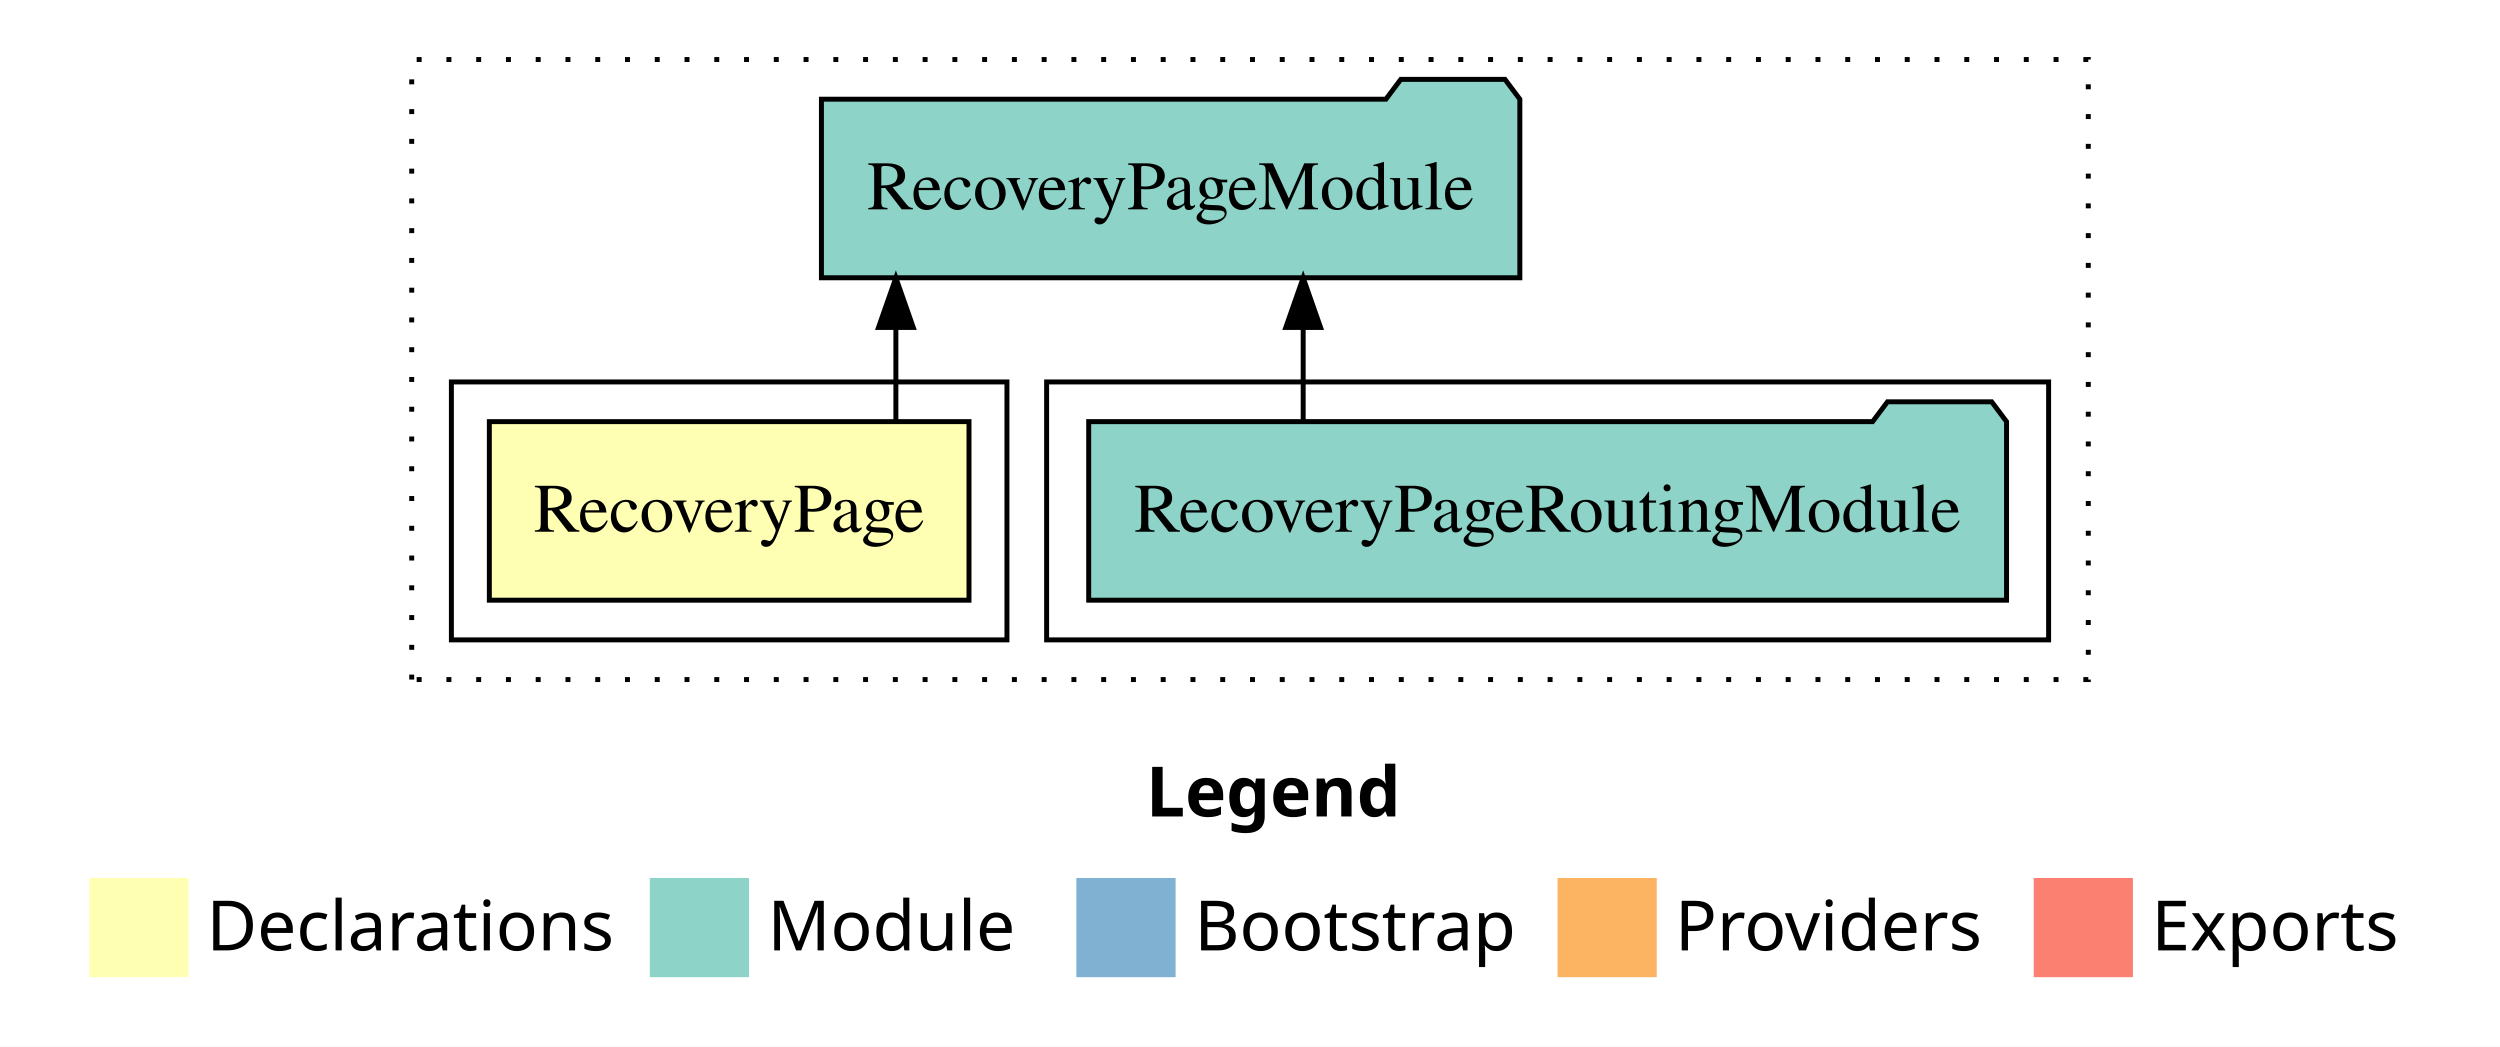
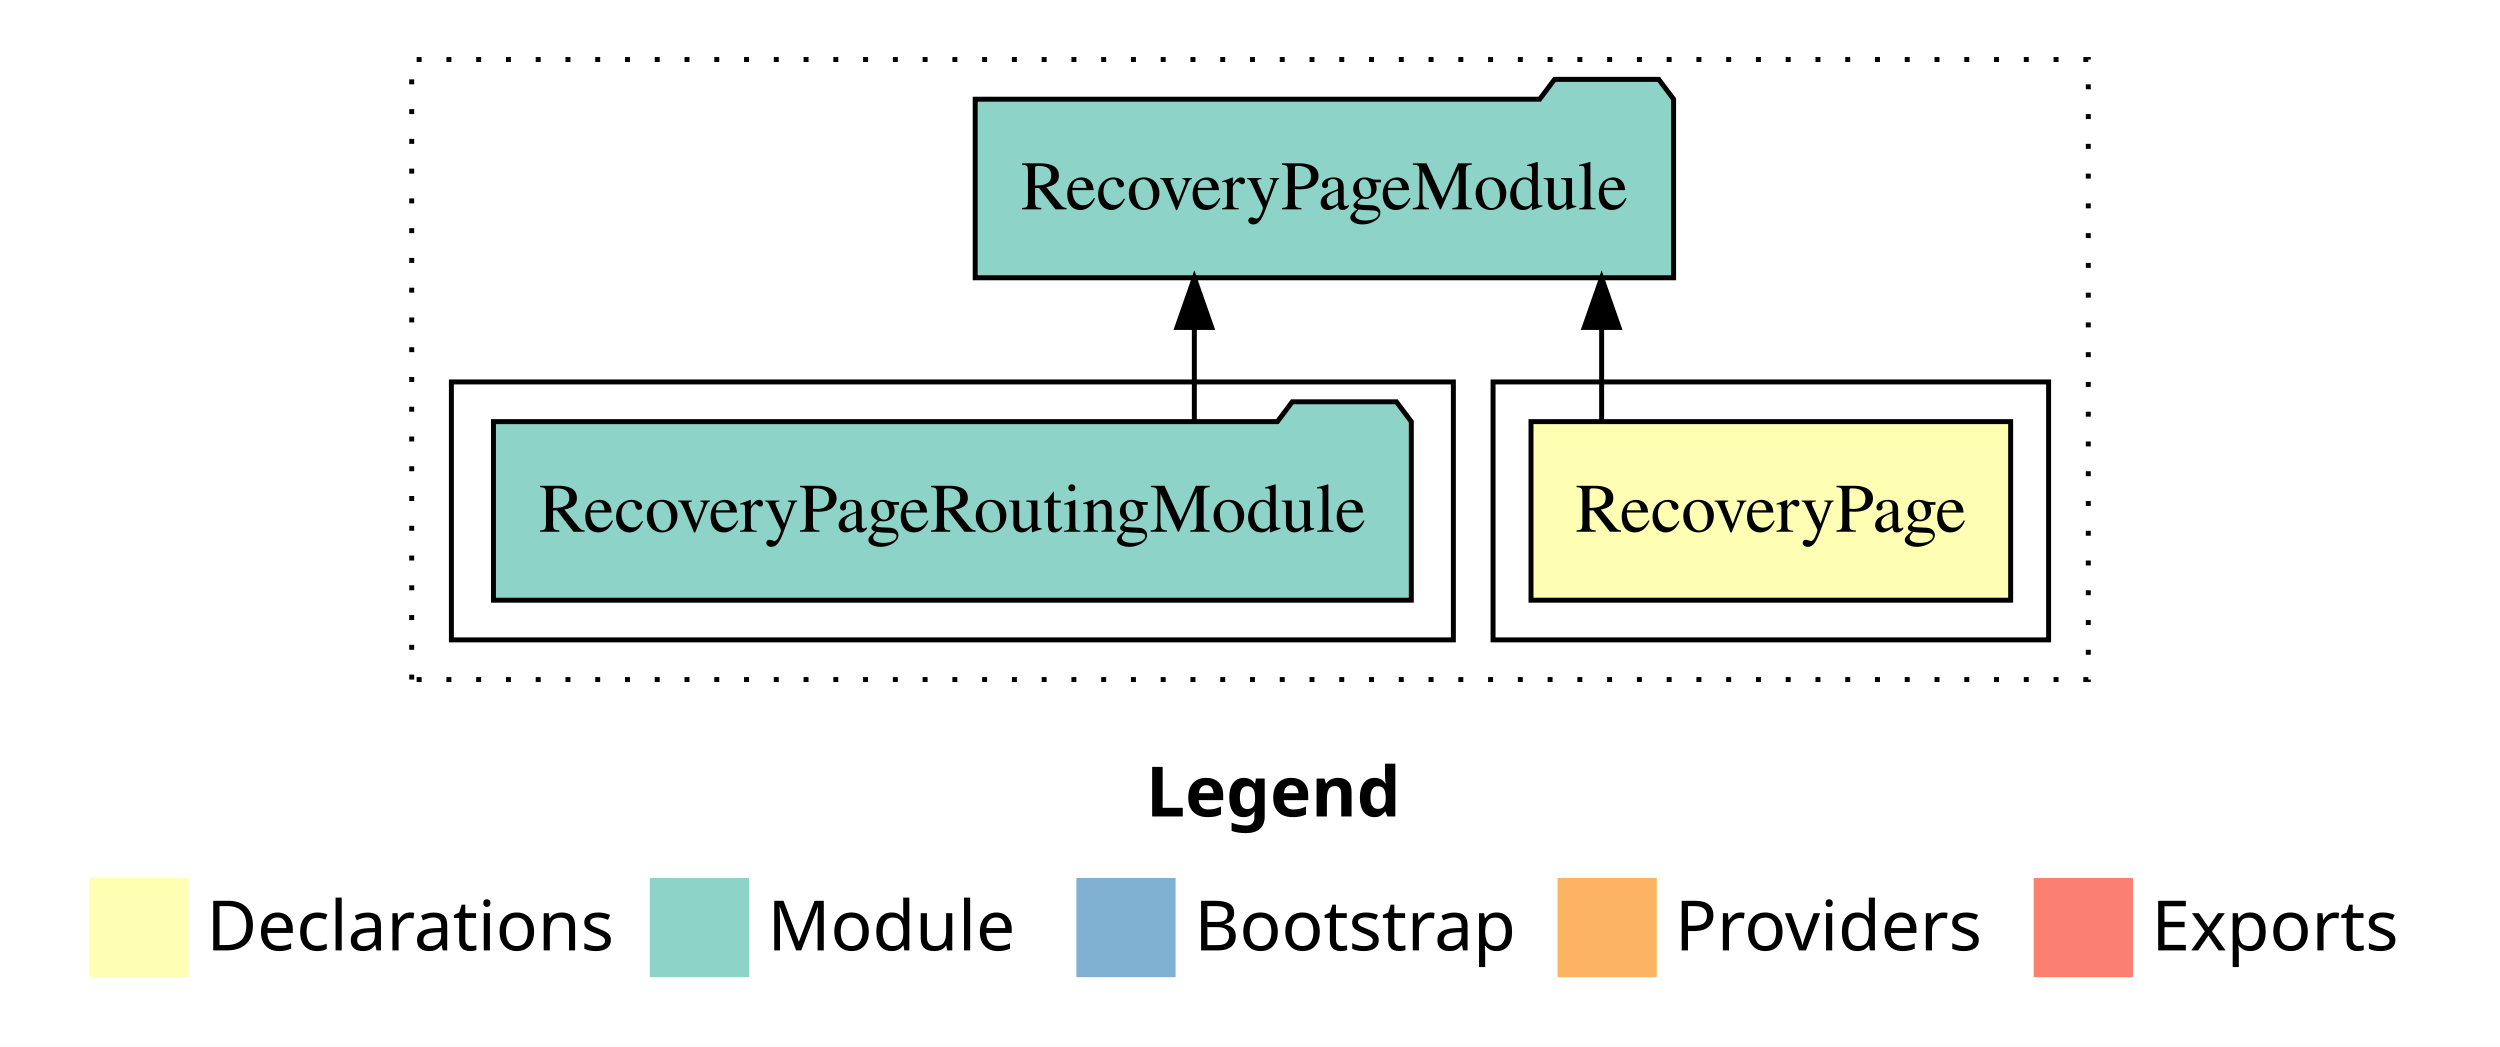
<svg xmlns="http://www.w3.org/2000/svg" width="504pt" height="211pt" viewBox="0.00 0.00 504.00 211.00">
  <g id="graph0" class="graph" transform="scale(1 1) rotate(0) translate(4 207)">
    <polygon fill="white" stroke="transparent" points="-4,4 -4,-207 500,-207 500,4 -4,4" />
    <text text-anchor="start" x="227.01" y="-42.4" font-family="Times-12" font-weight="bold" font-size="14.00">Legend</text>
    <polygon fill="#ffffb3" stroke="transparent" points="14,-10 14,-30 34,-30 34,-10 14,-10" />
    <text text-anchor="start" x="37.63" y="-15.4" font-family="Times-12" font-size="14.00">  Declarations</text>
    <polygon fill="#8dd3c7" stroke="transparent" points="127,-10 127,-30 147,-30 147,-10 127,-10" />
    <text text-anchor="start" x="150.73" y="-15.4" font-family="Times-12" font-size="14.00">  Module</text>
    <polygon fill="#80b1d3" stroke="transparent" points="213,-10 213,-30 233,-30 233,-10 213,-10" />
    <text text-anchor="start" x="236.78" y="-15.4" font-family="Times-12" font-size="14.00">  Bootstrap</text>
    <polygon fill="#fdb462" stroke="transparent" points="310,-10 310,-30 330,-30 330,-10 310,-10" />
    <text text-anchor="start" x="333.67" y="-15.4" font-family="Times-12" font-size="14.00">  Providers</text>
    <polygon fill="#fb8072" stroke="transparent" points="406,-10 406,-30 426,-30 426,-10 406,-10" />
    <text text-anchor="start" x="429.73" y="-15.4" font-family="Times-12" font-size="14.00">  Exports</text>
    <g id="clust1" class="cluster">
      <polygon fill="none" stroke="black" stroke-dasharray="1,5" points="79,-70 79,-195 417,-195 417,-70 79,-70" />
    </g>
+     <g id="clust2" class="cluster">
+       <polygon fill="none" stroke="black" points="297,-78 297,-130 409,-130 409,-78 297,-78" />
+     </g>
    <g id="clust4" class="cluster">
-       <polygon fill="none" stroke="black" points="207,-78 207,-130 409,-130 409,-78 207,-78" />
-     </g>
-     <g id="clust2" class="cluster">
-       <polygon fill="none" stroke="black" points="87,-78 87,-130 199,-130 199,-78 87,-78" />
+       <polygon fill="none" stroke="black" points="87,-78 87,-130 289,-130 289,-78 87,-78" />
    </g>
    <g id="node1" class="node">
-       <polygon fill="#ffffb3" stroke="black" points="191.35,-122 94.65,-122 94.65,-86 191.35,-86 191.35,-122" />
-       <text text-anchor="middle" x="143" y="-99.8" font-family="Times,serif" font-size="14.00">RecoveryPage</text>
+       <polygon fill="#ffffb3" stroke="black" points="401.35,-122 304.65,-122 304.65,-86 401.35,-86 401.35,-122" />
+       <text text-anchor="middle" x="353" y="-99.8" font-family="Times,serif" font-size="14.00">RecoveryPage</text>
    </g>
    <g id="node2" class="node">
-       <polygon fill="#8dd3c7" stroke="black" points="302.4,-187 299.4,-191 278.4,-191 275.4,-187 161.6,-187 161.6,-151 302.4,-151 302.4,-187" />
-       <text text-anchor="middle" x="232" y="-164.8" font-family="Times,serif" font-size="14.00">RecoveryPageModule</text>
+       <polygon fill="#8dd3c7" stroke="black" points="333.4,-187 330.4,-191 309.4,-191 306.4,-187 192.6,-187 192.6,-151 333.4,-151 333.4,-187" />
+       <text text-anchor="middle" x="263" y="-164.8" font-family="Times,serif" font-size="14.00">RecoveryPageModule</text>
    </g>
    <g id="edge1" class="edge">
-       <path fill="none" stroke="black" d="M176.61,-122.11C176.61,-122.11 176.61,-140.99 176.61,-140.99" />
-       <polygon fill="black" stroke="black" points="173.11,-140.99 176.61,-150.99 180.11,-140.99 173.11,-140.99" />
+       <path fill="none" stroke="black" d="M318.89,-122.11C318.89,-122.11 318.89,-140.99 318.89,-140.99" />
+       <polygon fill="black" stroke="black" points="315.39,-140.99 318.89,-150.99 322.39,-140.99 315.39,-140.99" />
    </g>
    <g id="node3" class="node">
-       <polygon fill="#8dd3c7" stroke="black" points="400.52,-122 397.52,-126 376.52,-126 373.52,-122 215.48,-122 215.48,-86 400.52,-86 400.52,-122" />
-       <text text-anchor="middle" x="308" y="-99.8" font-family="Times,serif" font-size="14.00">RecoveryPageRoutingModule</text>
+       <polygon fill="#8dd3c7" stroke="black" points="280.52,-122 277.52,-126 256.52,-126 253.52,-122 95.48,-122 95.48,-86 280.52,-86 280.52,-122" />
+       <text text-anchor="middle" x="188" y="-99.8" font-family="Times,serif" font-size="14.00">RecoveryPageRoutingModule</text>
    </g>
    <g id="edge2" class="edge">
-       <path fill="none" stroke="black" d="M258.72,-122.11C258.72,-122.11 258.72,-140.99 258.72,-140.99" />
-       <polygon fill="black" stroke="black" points="255.22,-140.99 258.72,-150.99 262.22,-140.99 255.22,-140.99" />
+       <path fill="none" stroke="black" d="M236.78,-122.11C236.78,-122.11 236.78,-140.99 236.78,-140.99" />
+       <polygon fill="black" stroke="black" points="233.28,-140.99 236.78,-150.99 240.28,-140.99 233.28,-140.99" />
    </g>
  </g>
</svg>
